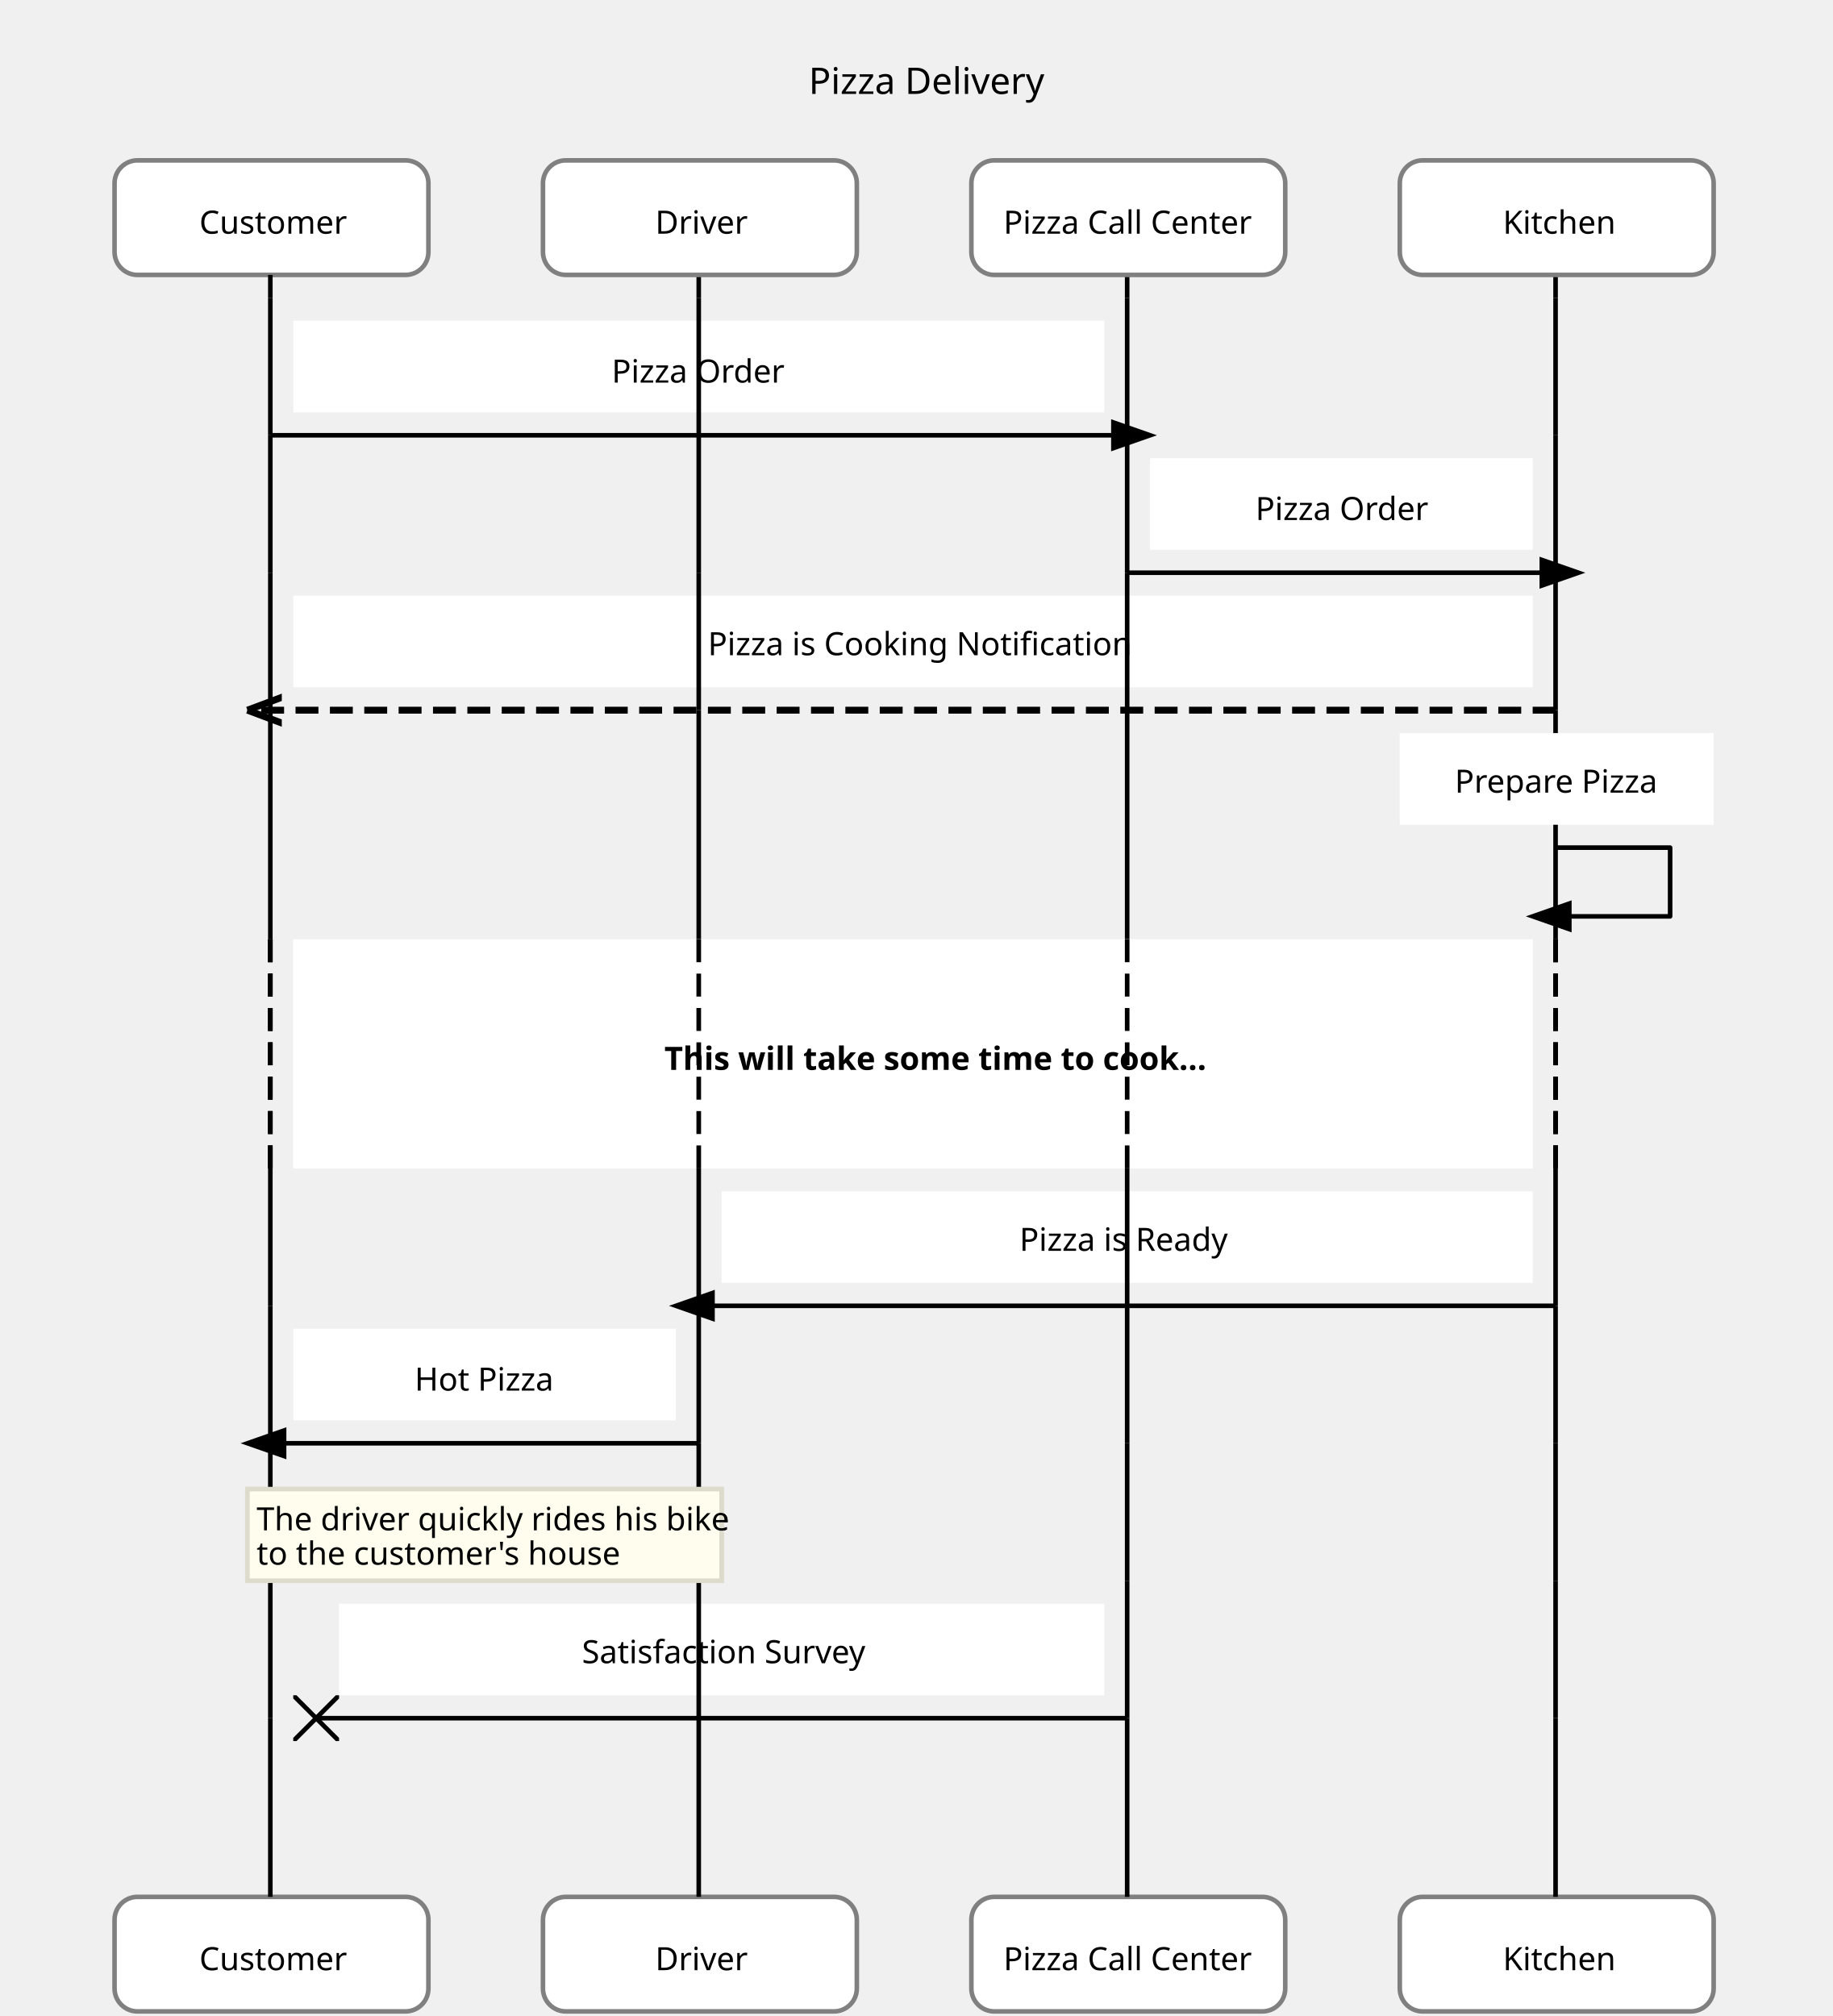
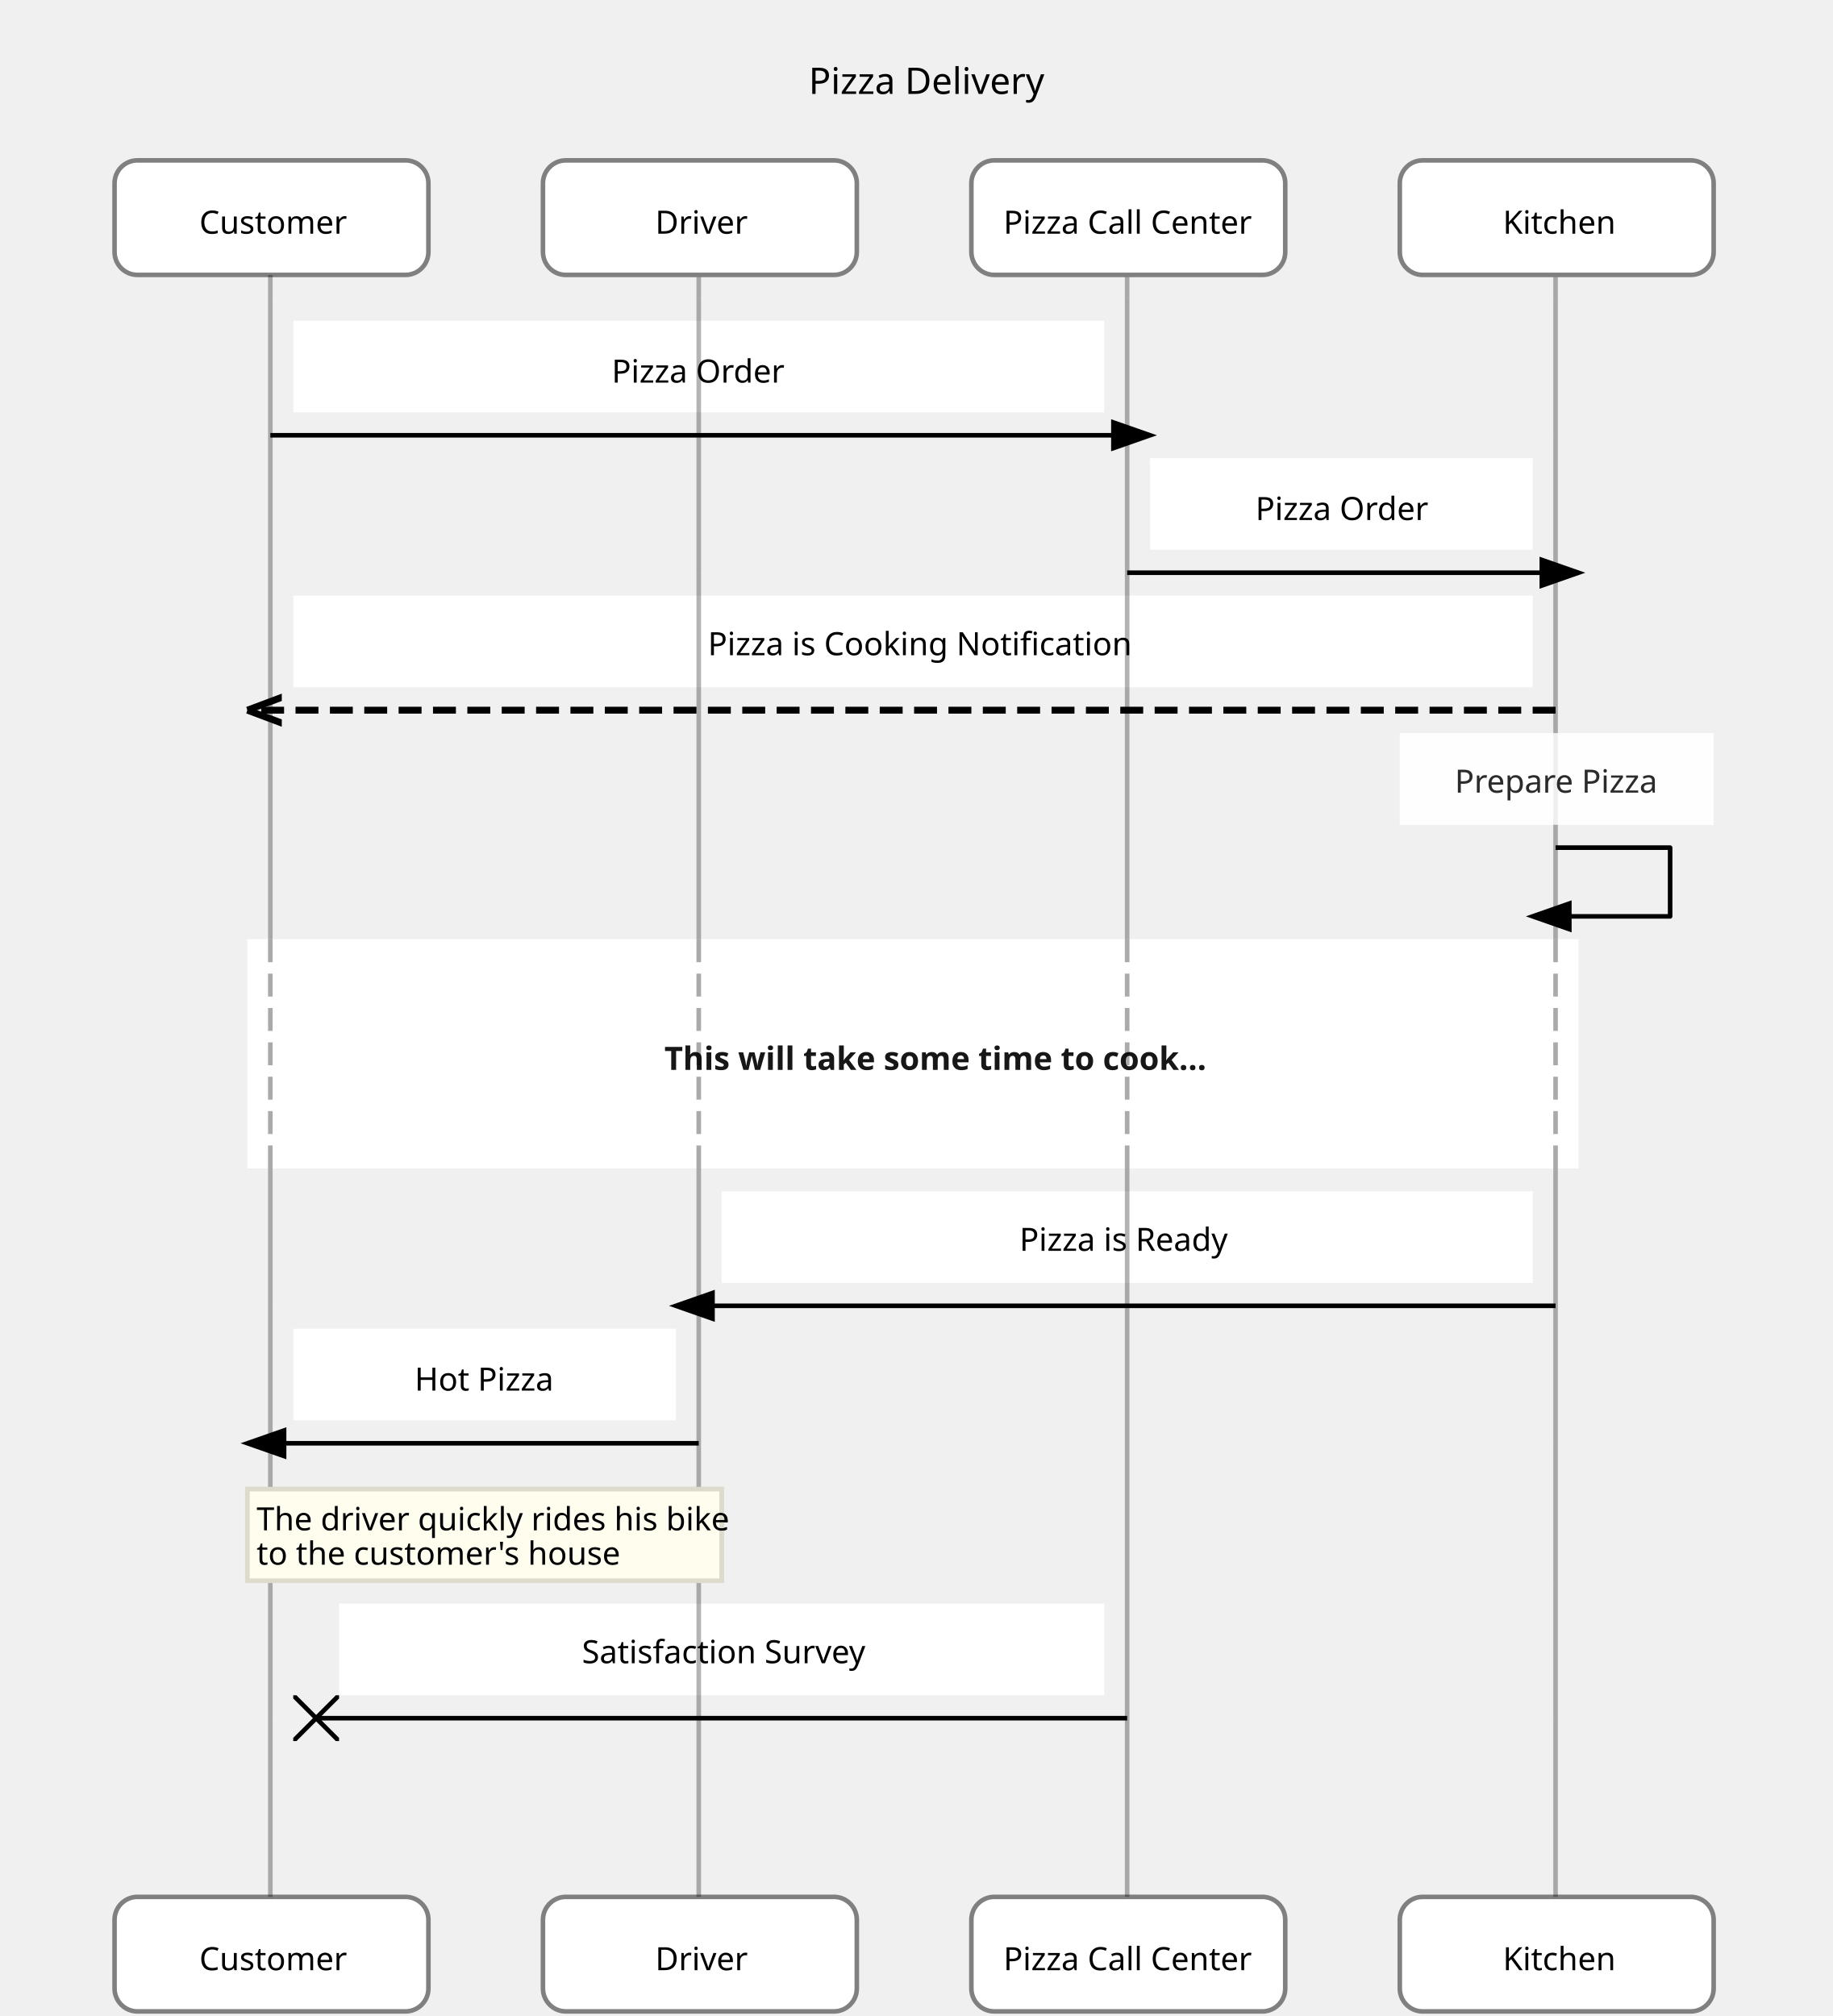
<svg xmlns="http://www.w3.org/2000/svg" xmlns:xlink="http://www.w3.org/1999/xlink" version="1.2" width="800" height="880" style="background-color:white">
  <defs>
    <marker id="arrow_head" markerWidth="10" markerHeight="7" refX="3.5" refY="3.5" orient="auto">
      <polygon points="0 0, 10 3.5, 0 7" />
    </marker>
    <marker id="lost_arrow_head" markerWidth="10" markerHeight="10" refX="5" refY="5" orient="auto">
      <line x1="0" y1="0" x2="10" y2="10" style="stroke:black;stroke-width:1" />
      <line x1="0" y1="10" x2="10" y2="0" style="stroke:black;stroke-width:1" />
    </marker>
    <marker id="reverse_arrow_head" markerWidth="10" markerHeight="7" refX="-3.5" refY="3.5" orient="auto">
      <polygon points="0 0, -10 3.5, 0 7" />
    </marker>
    <marker id="open_arrow_head" markerWidth="10" markerHeight="11" refX="5" refY="5" orient="auto">
      <line x1="5" y1="5" x2="-3" y2="8" style="stroke:black;stroke-width:1" />
      <line x1="5" y1="5" x2="-3" y2="2" style="stroke:black;stroke-width:1" />
    </marker>
  </defs>
  <rect id="title_rectangle_1" x="0" y="0" rx="0" ry="0" width="800" height="70" style="fill:none;stroke:none;stroke-width:2" />
-   <text id="title_text_2" x="353" y="41" font-size="16" font-weight="normal" font-family="sans-serif"> Pizza Delivery</text>
+   <text id="title_text_2" x="353" y="41" font-size="16" font-weight="normal" opacity="1.0" font-family="sans-serif"> Pizza Delivery</text>
  <rect id="task_cell_70__rectangle_3" x="50" y="70" rx="10" ry="10" width="137" height="50" style="fill:white;stroke:grey;stroke-width:2" />
-   <text id="task_cell_70__text_4" x="87" y="102" font-size="14" font-weight="normal" font-family="sans-serif">Customer</text>
+   <text id="task_cell_70__text_4" x="87" y="102" font-size="14" font-weight="normal" opacity="1.0" font-family="sans-serif">Customer</text>
  <rect id="task_cell_828__rectangle_5" x="50" y="828" rx="10" ry="10" width="137" height="50" style="fill:white;stroke:grey;stroke-width:2" />
-   <text id="task_cell_828__text_6" x="87" y="860" font-size="14" font-weight="normal" font-family="sans-serif">Customer</text>
-   <path id="line_task_1" d="M 118 120 L 118 130" stroke="black" stroke-width="2" fill="none" />
-   <path id="line_task_2" d="M 305 120 L 305 130" stroke="black" stroke-width="2" fill="none" />
-   <path id="line_task_3" d="M 492 120 L 492 130" stroke="black" stroke-width="2" fill="none" />
-   <path id="line_task_4" d="M 679 120 L 679 130" stroke="black" stroke-width="2" fill="none" />
+   <text id="task_cell_828__text_6" x="87" y="860" font-size="14" font-weight="normal" opacity="1.0" font-family="sans-serif">Customer</text>
+   <path id="line_task_1" d="M 118 120 L 118 130" stroke="black" stroke-width="2" fill="none" opacity="0.3" />
+   <path id="line_task_2" d="M 305 120 L 305 130" stroke="black" stroke-width="2" fill="none" opacity="0.3" />
+   <path id="line_task_3" d="M 492 120 L 492 130" stroke="black" stroke-width="2" fill="none" opacity="0.3" />
+   <path id="line_task_4" d="M 679 120 L 679 130" stroke="black" stroke-width="2" fill="none" opacity="0.3" />
  <rect id="task_cell_70__rectangle_7" x="237" y="70" rx="10" ry="10" width="137" height="50" style="fill:white;stroke:grey;stroke-width:2" />
-   <text id="task_cell_70__text_8" x="286" y="102" font-size="14" font-weight="normal" font-family="sans-serif">Driver</text>
+   <text id="task_cell_70__text_8" x="286" y="102" font-size="14" font-weight="normal" opacity="1.0" font-family="sans-serif">Driver</text>
  <rect id="task_cell_828__rectangle_9" x="237" y="828" rx="10" ry="10" width="137" height="50" style="fill:white;stroke:grey;stroke-width:2" />
-   <text id="task_cell_828__text_10" x="286" y="860" font-size="14" font-weight="normal" font-family="sans-serif">Driver</text>
-   <path id="line_task_1" d="M 118 130 L 118 130" stroke="black" stroke-width="2" fill="none" />
-   <path id="line_task_2" d="M 305 130 L 305 130" stroke="black" stroke-width="2" fill="none" />
-   <path id="line_task_3" d="M 492 130 L 492 130" stroke="black" stroke-width="2" fill="none" />
-   <path id="line_task_4" d="M 679 130 L 679 130" stroke="black" stroke-width="2" fill="none" />
+   <text id="task_cell_828__text_10" x="286" y="860" font-size="14" font-weight="normal" opacity="1.0" font-family="sans-serif">Driver</text>
+   <path id="line_task_1" d="M 118 130 L 118 130" stroke="black" stroke-width="2" fill="none" opacity="0.3" />
+   <path id="line_task_2" d="M 305 130 L 305 130" stroke="black" stroke-width="2" fill="none" opacity="0.3" />
+   <path id="line_task_3" d="M 492 130 L 492 130" stroke="black" stroke-width="2" fill="none" opacity="0.3" />
+   <path id="line_task_4" d="M 679 130 L 679 130" stroke="black" stroke-width="2" fill="none" opacity="0.3" />
  <rect id="connection_text_rectangle_11" x="128" y="140" rx="0" ry="0" width="354" height="40" style="fill:white;stroke:none;stroke-width:2" />
-   <text id="connection_text_text_12" x="267" y="167" font-size="14" font-weight="normal" font-family="sans-serif">Pizza Order</text>
+   <text id="connection_text_text_12" x="267" y="167" font-size="14" font-weight="normal" opacity="1.0" font-family="sans-serif">Pizza Order</text>
  <path id="connection_arrow_1" d="M 118 190 L 492 190" stroke="black" stroke-width="2" fill="none" marker-end="url(#arrow_head)" />
-   <path id="line_task_1" d="M 118 130 L 118 190" stroke="black" stroke-width="2" fill="none" />
-   <path id="line_task_2" d="M 305 130 L 305 190" stroke="black" stroke-width="2" fill="none" />
-   <path id="line_task_3" d="M 492 130 L 492 190" stroke="black" stroke-width="2" fill="none" />
-   <path id="line_task_4" d="M 679 130 L 679 190" stroke="black" stroke-width="2" fill="none" />
+   <path id="line_task_1" d="M 118 130 L 118 190" stroke="black" stroke-width="2" fill="none" opacity="0.3" />
+   <path id="line_task_2" d="M 305 130 L 305 190" stroke="black" stroke-width="2" fill="none" opacity="0.3" />
+   <path id="line_task_3" d="M 492 130 L 492 190" stroke="black" stroke-width="2" fill="none" opacity="0.3" />
+   <path id="line_task_4" d="M 679 130 L 679 190" stroke="black" stroke-width="2" fill="none" opacity="0.3" />
  <rect id="task_cell_70__rectangle_13" x="424" y="70" rx="10" ry="10" width="137" height="50" style="fill:white;stroke:grey;stroke-width:2" />
-   <text id="task_cell_70__text_14" x="438" y="102" font-size="14" font-weight="normal" font-family="sans-serif">Pizza Call Center</text>
+   <text id="task_cell_70__text_14" x="438" y="102" font-size="14" font-weight="normal" opacity="1.0" font-family="sans-serif">Pizza Call Center</text>
  <rect id="task_cell_828__rectangle_15" x="424" y="828" rx="10" ry="10" width="137" height="50" style="fill:white;stroke:grey;stroke-width:2" />
-   <text id="task_cell_828__text_16" x="438" y="860" font-size="14" font-weight="normal" font-family="sans-serif">Pizza Call Center</text>
-   <path id="line_task_1" d="M 118 190 L 118 190" stroke="black" stroke-width="2" fill="none" />
-   <path id="line_task_2" d="M 305 190 L 305 190" stroke="black" stroke-width="2" fill="none" />
-   <path id="line_task_3" d="M 492 190 L 492 190" stroke="black" stroke-width="2" fill="none" />
-   <path id="line_task_4" d="M 679 190 L 679 190" stroke="black" stroke-width="2" fill="none" />
+   <text id="task_cell_828__text_16" x="438" y="860" font-size="14" font-weight="normal" opacity="1.0" font-family="sans-serif">Pizza Call Center</text>
+   <path id="line_task_1" d="M 118 190 L 118 190" stroke="black" stroke-width="2" fill="none" opacity="0.3" />
+   <path id="line_task_2" d="M 305 190 L 305 190" stroke="black" stroke-width="2" fill="none" opacity="0.3" />
+   <path id="line_task_3" d="M 492 190 L 492 190" stroke="black" stroke-width="2" fill="none" opacity="0.3" />
+   <path id="line_task_4" d="M 679 190 L 679 190" stroke="black" stroke-width="2" fill="none" opacity="0.3" />
  <rect id="connection_text_rectangle_17" x="502" y="200" rx="0" ry="0" width="167" height="40" style="fill:white;stroke:none;stroke-width:2" />
-   <text id="connection_text_text_18" x="548" y="227" font-size="14" font-weight="normal" font-family="sans-serif">Pizza Order</text>
+   <text id="connection_text_text_18" x="548" y="227" font-size="14" font-weight="normal" opacity="1.0" font-family="sans-serif">Pizza Order</text>
  <path id="connection_arrow_2" d="M 492 250 L 679 250" stroke="black" stroke-width="2" fill="none" marker-end="url(#arrow_head)" />
-   <path id="line_task_1" d="M 118 190 L 118 250" stroke="black" stroke-width="2" fill="none" />
-   <path id="line_task_2" d="M 305 190 L 305 250" stroke="black" stroke-width="2" fill="none" />
-   <path id="line_task_3" d="M 492 190 L 492 250" stroke="black" stroke-width="2" fill="none" />
-   <path id="line_task_4" d="M 679 190 L 679 250" stroke="black" stroke-width="2" fill="none" />
+   <path id="line_task_1" d="M 118 190 L 118 250" stroke="black" stroke-width="2" fill="none" opacity="0.3" />
+   <path id="line_task_2" d="M 305 190 L 305 250" stroke="black" stroke-width="2" fill="none" opacity="0.3" />
+   <path id="line_task_3" d="M 492 190 L 492 250" stroke="black" stroke-width="2" fill="none" opacity="0.3" />
+   <path id="line_task_4" d="M 679 190 L 679 250" stroke="black" stroke-width="2" fill="none" opacity="0.3" />
  <rect id="connection_text_rectangle_19" x="128" y="260" rx="0" ry="0" width="541" height="40" style="fill:white;stroke:none;stroke-width:2" />
-   <text id="connection_text_text_20" x="309" y="286" font-size="14" font-weight="normal" font-family="sans-serif">Pizza is Cooking Notification</text>
+   <text id="connection_text_text_20" x="309" y="286" font-size="14" font-weight="normal" opacity="1.0" font-family="sans-serif">Pizza is Cooking Notification</text>
  <path id="connection_arrow_3" d="M 679 310 L 108 310" stroke="black" stroke-width="3" fill="none" stroke-dasharray=" 10 5" marker-end="url(#open_arrow_head)" />
-   <path id="line_task_1" d="M 118 250 L 118 310" stroke="black" stroke-width="2" fill="none" />
-   <path id="line_task_2" d="M 305 250 L 305 310" stroke="black" stroke-width="2" fill="none" />
-   <path id="line_task_3" d="M 492 250 L 492 310" stroke="black" stroke-width="2" fill="none" />
-   <path id="line_task_4" d="M 679 250 L 679 310" stroke="black" stroke-width="2" fill="none" />
-   <rect id="self_connection_text_4_rectangle_21" x="611" y="320" rx="0" ry="0" width="137" height="40" style="fill:white;stroke:none;stroke-width:2" />
-   <text id="self_connection_text_4_text_22" x="635" y="346" font-size="14" font-weight="normal" font-family="sans-serif">Prepare Pizza</text>
+   <path id="line_task_1" d="M 118 250 L 118 310" stroke="black" stroke-width="2" fill="none" opacity="0.3" />
+   <path id="line_task_2" d="M 305 250 L 305 310" stroke="black" stroke-width="2" fill="none" opacity="0.3" />
+   <path id="line_task_3" d="M 492 250 L 492 310" stroke="black" stroke-width="2" fill="none" opacity="0.3" />
+   <path id="line_task_4" d="M 679 250 L 679 310" stroke="black" stroke-width="2" fill="none" opacity="0.3" />
+   <rect id="self_connection_text_4_rectangle_21" x="611" y="320" rx="0" ry="0" width="137" height="40" style="fill:white;stroke:none;stroke-width:2" opacity="0.8" />
+   <text id="self_connection_text_4_text_22" x="635" y="346" font-size="14" font-weight="normal" opacity="0.8" font-family="sans-serif">Prepare Pizza</text>
  <path id="self_connection_arrow_4" d="M 679 370 L 729 370 L 729 400 679 400 " stroke="black" stroke-linejoin="round" stroke-width="2" fill="none" marker-end="url(#arrow_head)" />
-   <path id="line_task_1" d="M 118 310 L 118 410" stroke="black" stroke-width="2" fill="none" />
-   <path id="line_task_2" d="M 305 310 L 305 410" stroke="black" stroke-width="2" fill="none" />
-   <path id="line_task_3" d="M 492 310 L 492 410" stroke="black" stroke-width="2" fill="none" />
-   <path id="line_task_4" d="M 679 310 L 679 410" stroke="black" stroke-width="2" fill="none" />
-   <rect id="divider_rectangle_23" x="128" y="410" rx="0" ry="0" width="541" height="100" style="fill:white;stroke:none;stroke-width:2" fill-opacity="0.9" />
-   <text id="divider_text_24" x="290" y="467" font-size="14" font-weight="bold" font-family="sans-serif"> This will take some time to cook...</text>
-   <path id="delay_vertical_4_0_front" d="M 118 410 L118 510" stroke-width="2" fill="none" stroke="black" stroke-dasharray=" 10 5" />
-   <path id="delay_vertical_4_1_front" d="M 305 410 L305 510" stroke-width="2" fill="none" stroke="black" stroke-dasharray=" 10 5" />
-   <path id="delay_vertical_4_2_front" d="M 492 410 L492 510" stroke-width="2" fill="none" stroke="black" stroke-dasharray=" 10 5" />
-   <path id="delay_vertical_4_3_front" d="M 679 410 L679 510" stroke-width="2" fill="none" stroke="black" stroke-dasharray=" 10 5" />
-   <path id="line_task_1" d="M 118 410 L 118 510" stroke="black" stroke-width="2" fill="none" stroke-dasharray=" 10 5" />
-   <path id="line_task_2" d="M 305 410 L 305 510" stroke="black" stroke-width="2" fill="none" stroke-dasharray=" 10 5" />
-   <path id="line_task_3" d="M 492 410 L 492 510" stroke="black" stroke-width="2" fill="none" stroke-dasharray=" 10 5" />
-   <path id="line_task_4" d="M 679 410 L 679 510" stroke="black" stroke-width="2" fill="none" stroke-dasharray=" 10 5" />
+   <path id="line_task_1" d="M 118 310 L 118 410" stroke="black" stroke-width="2" fill="none" opacity="0.3" />
+   <path id="line_task_2" d="M 305 310 L 305 410" stroke="black" stroke-width="2" fill="none" opacity="0.3" />
+   <path id="line_task_3" d="M 492 310 L 492 410" stroke="black" stroke-width="2" fill="none" opacity="0.3" />
+   <path id="line_task_4" d="M 679 310 L 679 410" stroke="black" stroke-width="2" fill="none" opacity="0.3" />
+   <rect id="divider_rectangle_23" x="108" y="410" rx="0" ry="0" width="581" height="100" style="fill:white;stroke:none;stroke-width:2" opacity="0.9" />
+   <text id="divider_text_24" x="290" y="467" font-size="14" font-weight="bold" opacity="0.9" font-family="sans-serif"> This will take some time to cook...</text>
+   <path id="delay_vertical_4_0_front" d="M 118 410 L118 510" stroke-width="2" fill="none" stroke="black" opacity="0.3" stroke-dasharray=" 10 5" />
+   <path id="delay_vertical_4_1_front" d="M 305 410 L305 510" stroke-width="2" fill="none" stroke="black" opacity="0.3" stroke-dasharray=" 10 5" />
+   <path id="delay_vertical_4_2_front" d="M 492 410 L492 510" stroke-width="2" fill="none" stroke="black" opacity="0.3" stroke-dasharray=" 10 5" />
+   <path id="delay_vertical_4_3_front" d="M 679 410 L679 510" stroke-width="2" fill="none" stroke="black" opacity="0.3" stroke-dasharray=" 10 5" />
+   <path id="line_task_1" d="M 118 410 L 118 510" stroke="black" stroke-width="2" fill="none" opacity="0.3" stroke-dasharray=" 10 5" />
+   <path id="line_task_2" d="M 305 410 L 305 510" stroke="black" stroke-width="2" fill="none" opacity="0.3" stroke-dasharray=" 10 5" />
+   <path id="line_task_3" d="M 492 410 L 492 510" stroke="black" stroke-width="2" fill="none" opacity="0.3" stroke-dasharray=" 10 5" />
+   <path id="line_task_4" d="M 679 410 L 679 510" stroke="black" stroke-width="2" fill="none" opacity="0.3" stroke-dasharray=" 10 5" />
  <rect id="task_cell_70__rectangle_25" x="611" y="70" rx="10" ry="10" width="137" height="50" style="fill:white;stroke:grey;stroke-width:2" />
-   <text id="task_cell_70__text_26" x="656" y="102" font-size="14" font-weight="normal" font-family="sans-serif">Kitchen</text>
+   <text id="task_cell_70__text_26" x="656" y="102" font-size="14" font-weight="normal" opacity="1.0" font-family="sans-serif">Kitchen</text>
  <rect id="task_cell_828__rectangle_27" x="611" y="828" rx="10" ry="10" width="137" height="50" style="fill:white;stroke:grey;stroke-width:2" />
-   <text id="task_cell_828__text_28" x="656" y="860" font-size="14" font-weight="normal" font-family="sans-serif">Kitchen</text>
-   <path id="line_task_1" d="M 118 510 L 118 510" stroke="black" stroke-width="2" fill="none" />
-   <path id="line_task_2" d="M 305 510 L 305 510" stroke="black" stroke-width="2" fill="none" />
-   <path id="line_task_3" d="M 492 510 L 492 510" stroke="black" stroke-width="2" fill="none" />
-   <path id="line_task_4" d="M 679 510 L 679 510" stroke="black" stroke-width="2" fill="none" />
+   <text id="task_cell_828__text_28" x="656" y="860" font-size="14" font-weight="normal" opacity="1.0" font-family="sans-serif">Kitchen</text>
+   <path id="line_task_1" d="M 118 510 L 118 510" stroke="black" stroke-width="2" fill="none" opacity="0.3" />
+   <path id="line_task_2" d="M 305 510 L 305 510" stroke="black" stroke-width="2" fill="none" opacity="0.3" />
+   <path id="line_task_3" d="M 492 510 L 492 510" stroke="black" stroke-width="2" fill="none" opacity="0.3" />
+   <path id="line_task_4" d="M 679 510 L 679 510" stroke="black" stroke-width="2" fill="none" opacity="0.3" />
  <rect id="connection_text_rectangle_29" x="315" y="520" rx="0" ry="0" width="354" height="40" style="fill:white;stroke:none;stroke-width:2" />
-   <text id="connection_text_text_30" x="445" y="546" font-size="14" font-weight="normal" font-family="sans-serif">Pizza is Ready</text>
+   <text id="connection_text_text_30" x="445" y="546" font-size="14" font-weight="normal" opacity="1.0" font-family="sans-serif">Pizza is Ready</text>
  <path id="connection_arrow_5" d="M 679 570 L 305 570" stroke="black" stroke-width="2" fill="none" marker-end="url(#arrow_head)" />
-   <path id="line_task_1" d="M 118 510 L 118 570" stroke="black" stroke-width="2" fill="none" />
-   <path id="line_task_2" d="M 305 510 L 305 570" stroke="black" stroke-width="2" fill="none" />
-   <path id="line_task_3" d="M 492 510 L 492 570" stroke="black" stroke-width="2" fill="none" />
-   <path id="line_task_4" d="M 679 510 L 679 570" stroke="black" stroke-width="2" fill="none" />
+   <path id="line_task_1" d="M 118 510 L 118 570" stroke="black" stroke-width="2" fill="none" opacity="0.3" />
+   <path id="line_task_2" d="M 305 510 L 305 570" stroke="black" stroke-width="2" fill="none" opacity="0.3" />
+   <path id="line_task_3" d="M 492 510 L 492 570" stroke="black" stroke-width="2" fill="none" opacity="0.3" />
+   <path id="line_task_4" d="M 679 510 L 679 570" stroke="black" stroke-width="2" fill="none" opacity="0.3" />
  <rect id="connection_text_rectangle_31" x="128" y="580" rx="0" ry="0" width="167" height="40" style="fill:white;stroke:none;stroke-width:2" />
-   <text id="connection_text_text_32" x="181" y="607" font-size="14" font-weight="normal" font-family="sans-serif">Hot Pizza</text>
+   <text id="connection_text_text_32" x="181" y="607" font-size="14" font-weight="normal" opacity="1.0" font-family="sans-serif">Hot Pizza</text>
  <path id="connection_arrow_6" d="M 305 630 L 118 630" stroke="black" stroke-width="2" fill="none" marker-end="url(#arrow_head)" />
-   <path id="line_task_1" d="M 118 570 L 118 630" stroke="black" stroke-width="2" fill="none" />
-   <path id="line_task_2" d="M 305 570 L 305 630" stroke="black" stroke-width="2" fill="none" />
-   <path id="line_task_3" d="M 492 570 L 492 630" stroke="black" stroke-width="2" fill="none" />
-   <path id="line_task_4" d="M 679 570 L 679 630" stroke="black" stroke-width="2" fill="none" />
+   <path id="line_task_1" d="M 118 570 L 118 630" stroke="black" stroke-width="2" fill="none" opacity="0.3" />
+   <path id="line_task_2" d="M 305 570 L 305 630" stroke="black" stroke-width="2" fill="none" opacity="0.3" />
+   <path id="line_task_3" d="M 492 570 L 492 630" stroke="black" stroke-width="2" fill="none" opacity="0.3" />
+   <path id="line_task_4" d="M 679 570 L 679 630" stroke="black" stroke-width="2" fill="none" opacity="0.3" />
  <rect id="note_1_rectangle_33" x="108" y="650" rx="0" ry="0" width="207" height="40" style="fill:rgb(255, 253, 238);stroke:rgb(221, 219, 204);stroke-width:2" />
-   <text id="note_1_text_34" x="112" y="668" font-size="14" font-weight="normal" font-family="sans-serif">The driver quickly rides his bike</text>
-   <text id="note_1_text_35" x="112" y="683" font-size="14" font-weight="normal" font-family="sans-serif">to  the customer's house</text>
-   <path id="line_task_1" d="M 118 630 L 118 690" stroke="black" stroke-width="2" fill="none" />
-   <path id="line_task_2" d="M 305 630 L 305 690" stroke="black" stroke-width="2" fill="none" />
-   <path id="line_task_3" d="M 492 630 L 492 690" stroke="black" stroke-width="2" fill="none" />
-   <path id="line_task_4" d="M 679 630 L 679 690" stroke="black" stroke-width="2" fill="none" />
+   <text id="note_1_text_34" x="112" y="668" font-size="14" font-weight="normal" opacity="1.0" font-family="sans-serif">The driver quickly rides his bike</text>
+   <text id="note_1_text_35" x="112" y="683" font-size="14" font-weight="normal" opacity="1.0" font-family="sans-serif">to  the customer's house</text>
+   <path id="line_task_1" d="M 118 630 L 118 690" stroke="black" stroke-width="2" fill="none" opacity="0.3" />
+   <path id="line_task_2" d="M 305 630 L 305 690" stroke="black" stroke-width="2" fill="none" opacity="0.3" />
+   <path id="line_task_3" d="M 492 630 L 492 690" stroke="black" stroke-width="2" fill="none" opacity="0.3" />
+   <path id="line_task_4" d="M 679 630 L 679 690" stroke="black" stroke-width="2" fill="none" opacity="0.3" />
  <rect id="connection_text_rectangle_36" x="148" y="700" rx="0" ry="0" width="334" height="40" style="fill:white;stroke:none;stroke-width:2" />
-   <text id="connection_text_text_37" x="254" y="726" font-size="14" font-weight="normal" font-family="sans-serif">Satisfaction Survey</text>
+   <text id="connection_text_text_37" x="254" y="726" font-size="14" font-weight="normal" opacity="1.0" font-family="sans-serif">Satisfaction Survey</text>
  <path id="connection_arrow_7" d="M 492 750 L 138 750" stroke="black" stroke-width="2" fill="none" marker-end="url(#lost_arrow_head)" />
-   <path id="line_task_1" d="M 118 690 L 118 750" stroke="black" stroke-width="2" fill="none" />
-   <path id="line_task_2" d="M 305 690 L 305 750" stroke="black" stroke-width="2" fill="none" />
-   <path id="line_task_3" d="M 492 690 L 492 750" stroke="black" stroke-width="2" fill="none" />
-   <path id="line_task_4" d="M 679 690 L 679 750" stroke="black" stroke-width="2" fill="none" />
-   <path id="line_task_1" d="M 118 750 L 118 828" stroke="black" stroke-width="2" fill="none" />
-   <path id="line_task_2" d="M 305 750 L 305 828" stroke="black" stroke-width="2" fill="none" />
-   <path id="line_task_3" d="M 492 750 L 492 828" stroke="black" stroke-width="2" fill="none" />
-   <path id="line_task_4" d="M 679 750 L 679 828" stroke="black" stroke-width="2" fill="none" />
+   <path id="line_task_1" d="M 118 690 L 118 750" stroke="black" stroke-width="2" fill="none" opacity="0.3" />
+   <path id="line_task_2" d="M 305 690 L 305 750" stroke="black" stroke-width="2" fill="none" opacity="0.3" />
+   <path id="line_task_3" d="M 492 690 L 492 750" stroke="black" stroke-width="2" fill="none" opacity="0.3" />
+   <path id="line_task_4" d="M 679 690 L 679 750" stroke="black" stroke-width="2" fill="none" opacity="0.3" />
+   <path id="line_task_1" d="M 118 750 L 118 828" stroke="black" stroke-width="2" fill="none" opacity="0.3" />
+   <path id="line_task_2" d="M 305 750 L 305 828" stroke="black" stroke-width="2" fill="none" opacity="0.3" />
+   <path id="line_task_3" d="M 492 750 L 492 828" stroke="black" stroke-width="2" fill="none" opacity="0.3" />
+   <path id="line_task_4" d="M 679 750 L 679 828" stroke="black" stroke-width="2" fill="none" opacity="0.3" />
  <use xlink:href="#self_connection_text_4_rectangle_21" />
  <use xlink:href="#self_connection_text_4_text_22" />
  <use xlink:href="#divider_rectangle_23" />
  <use xlink:href="#divider_text_24" />
  <use xlink:href="#delay_vertical_4_0_front" />
  <use xlink:href="#delay_vertical_4_1_front" />
  <use xlink:href="#delay_vertical_4_2_front" />
  <use xlink:href="#delay_vertical_4_3_front" />
  <use xlink:href="#note_1_rectangle_33" />
  <use xlink:href="#note_1_text_34" />
  <use xlink:href="#note_1_text_35" />
</svg>
